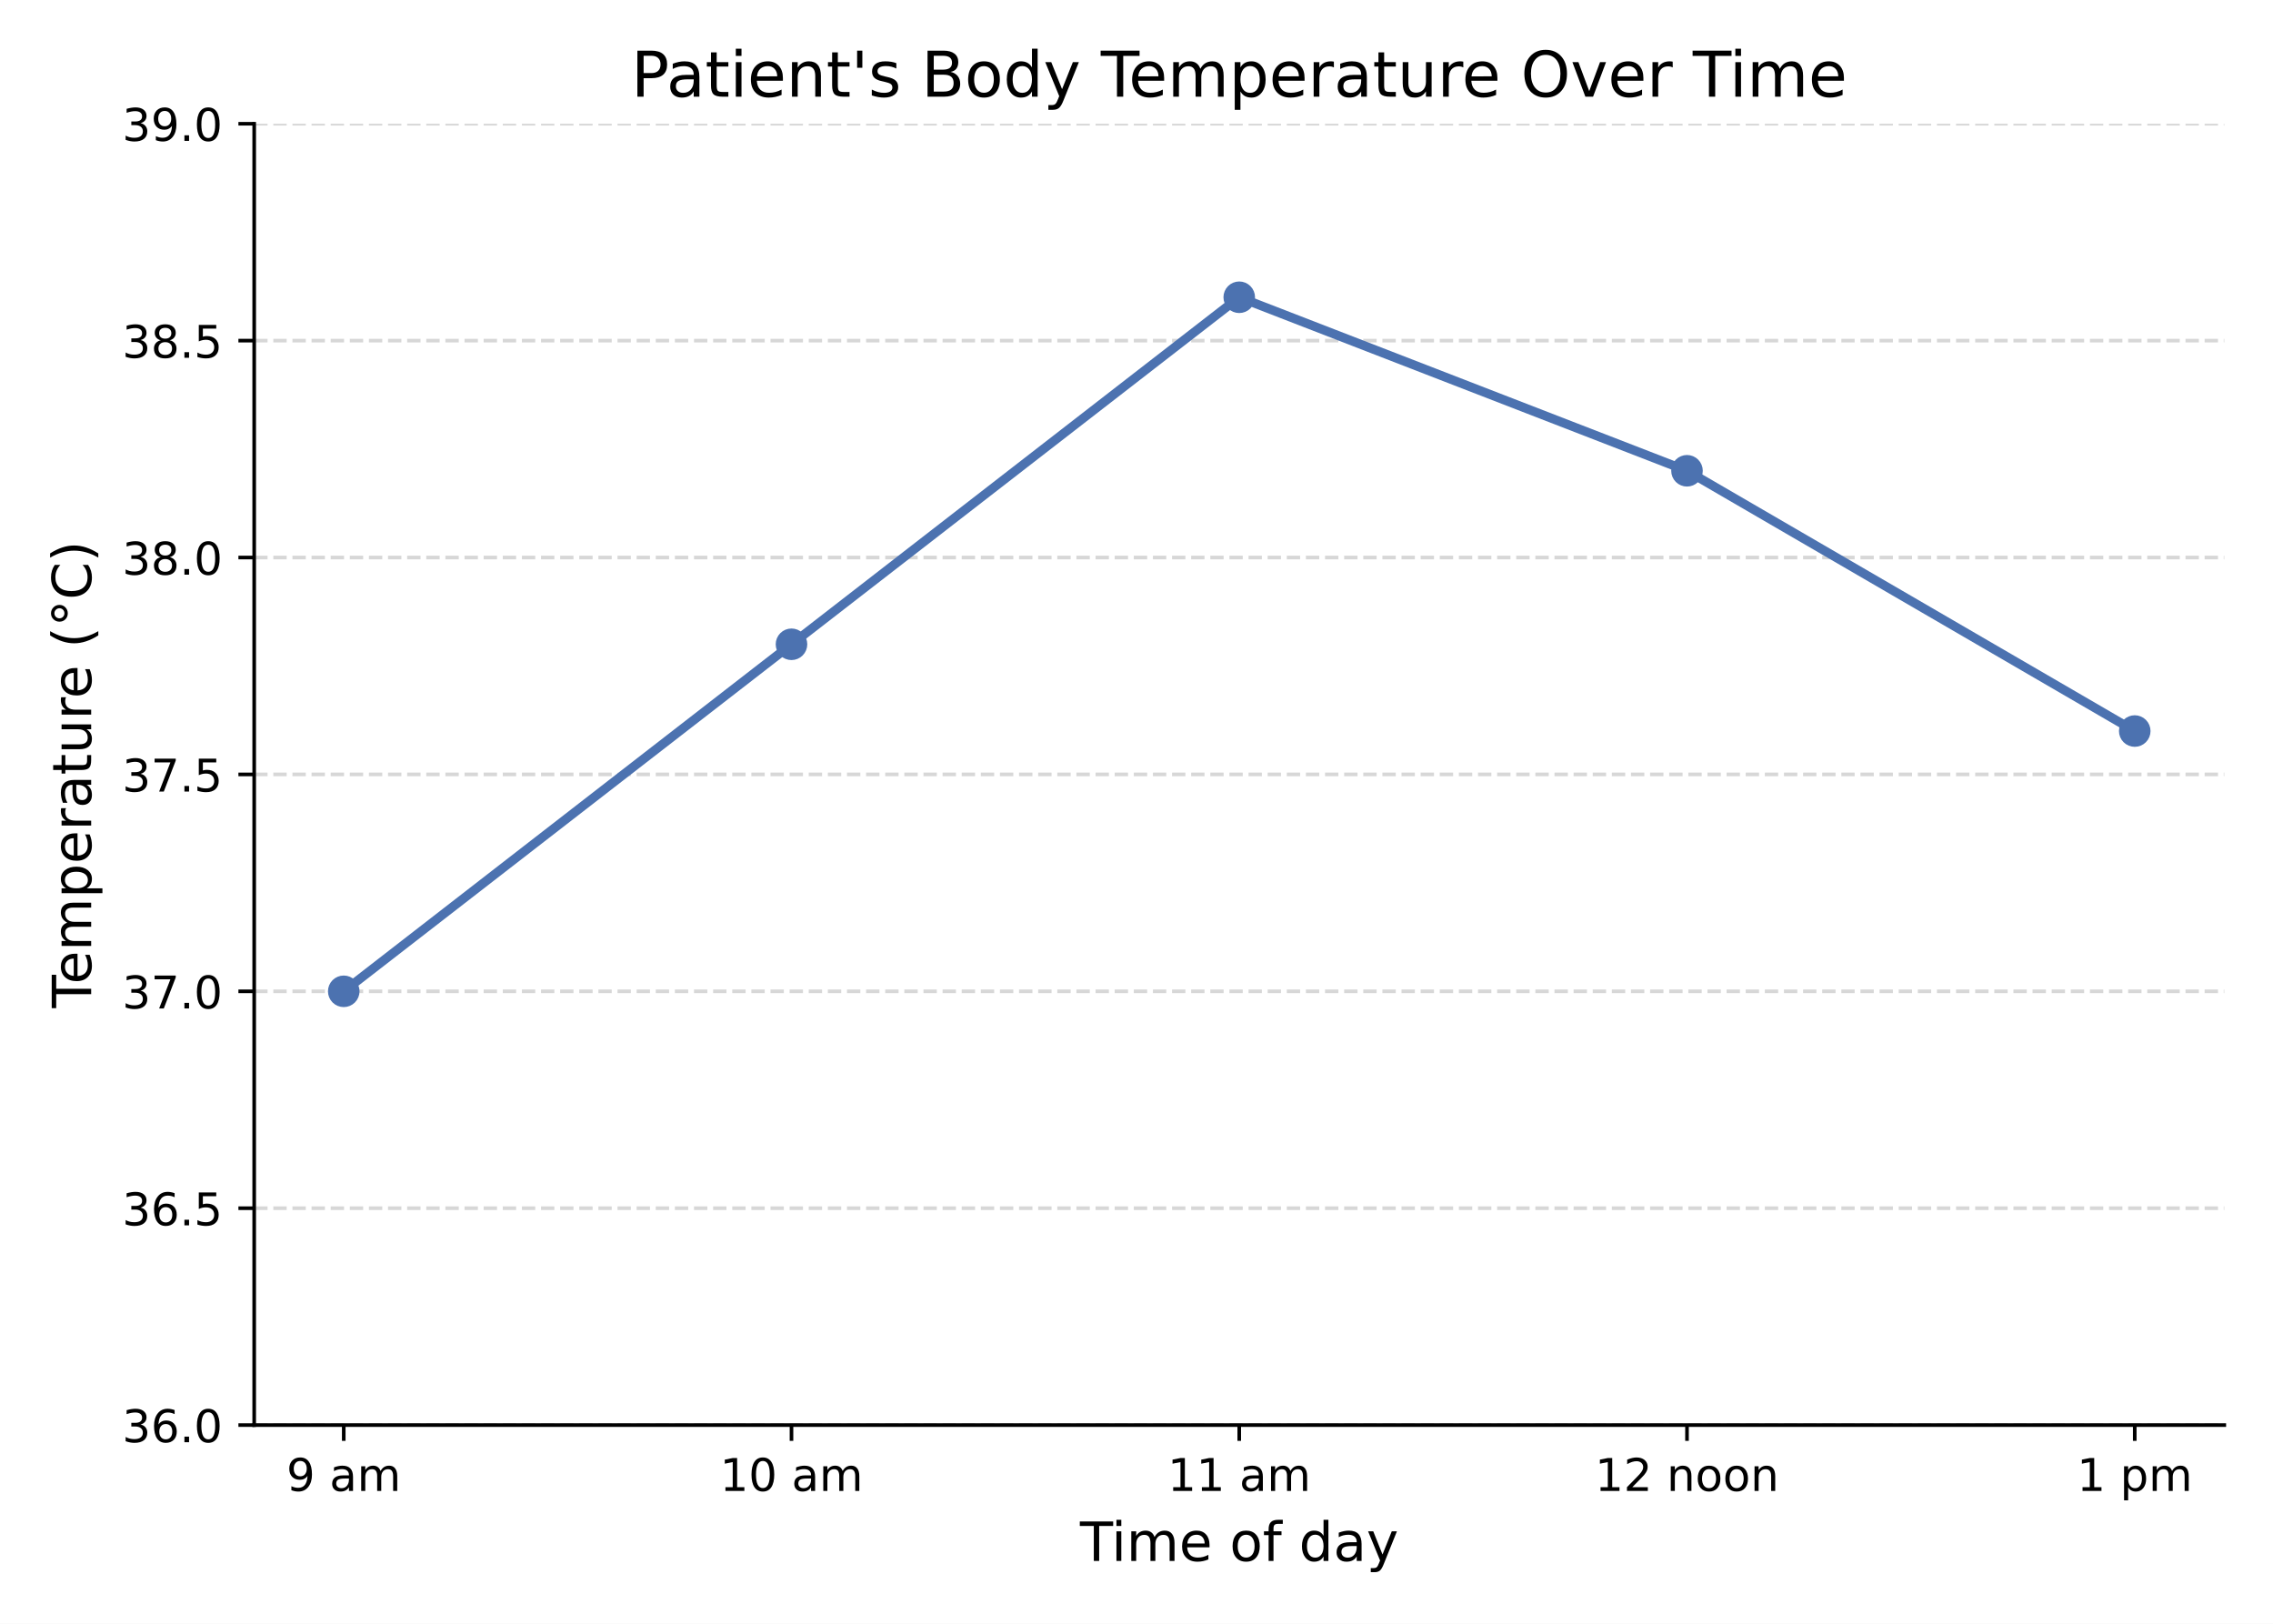
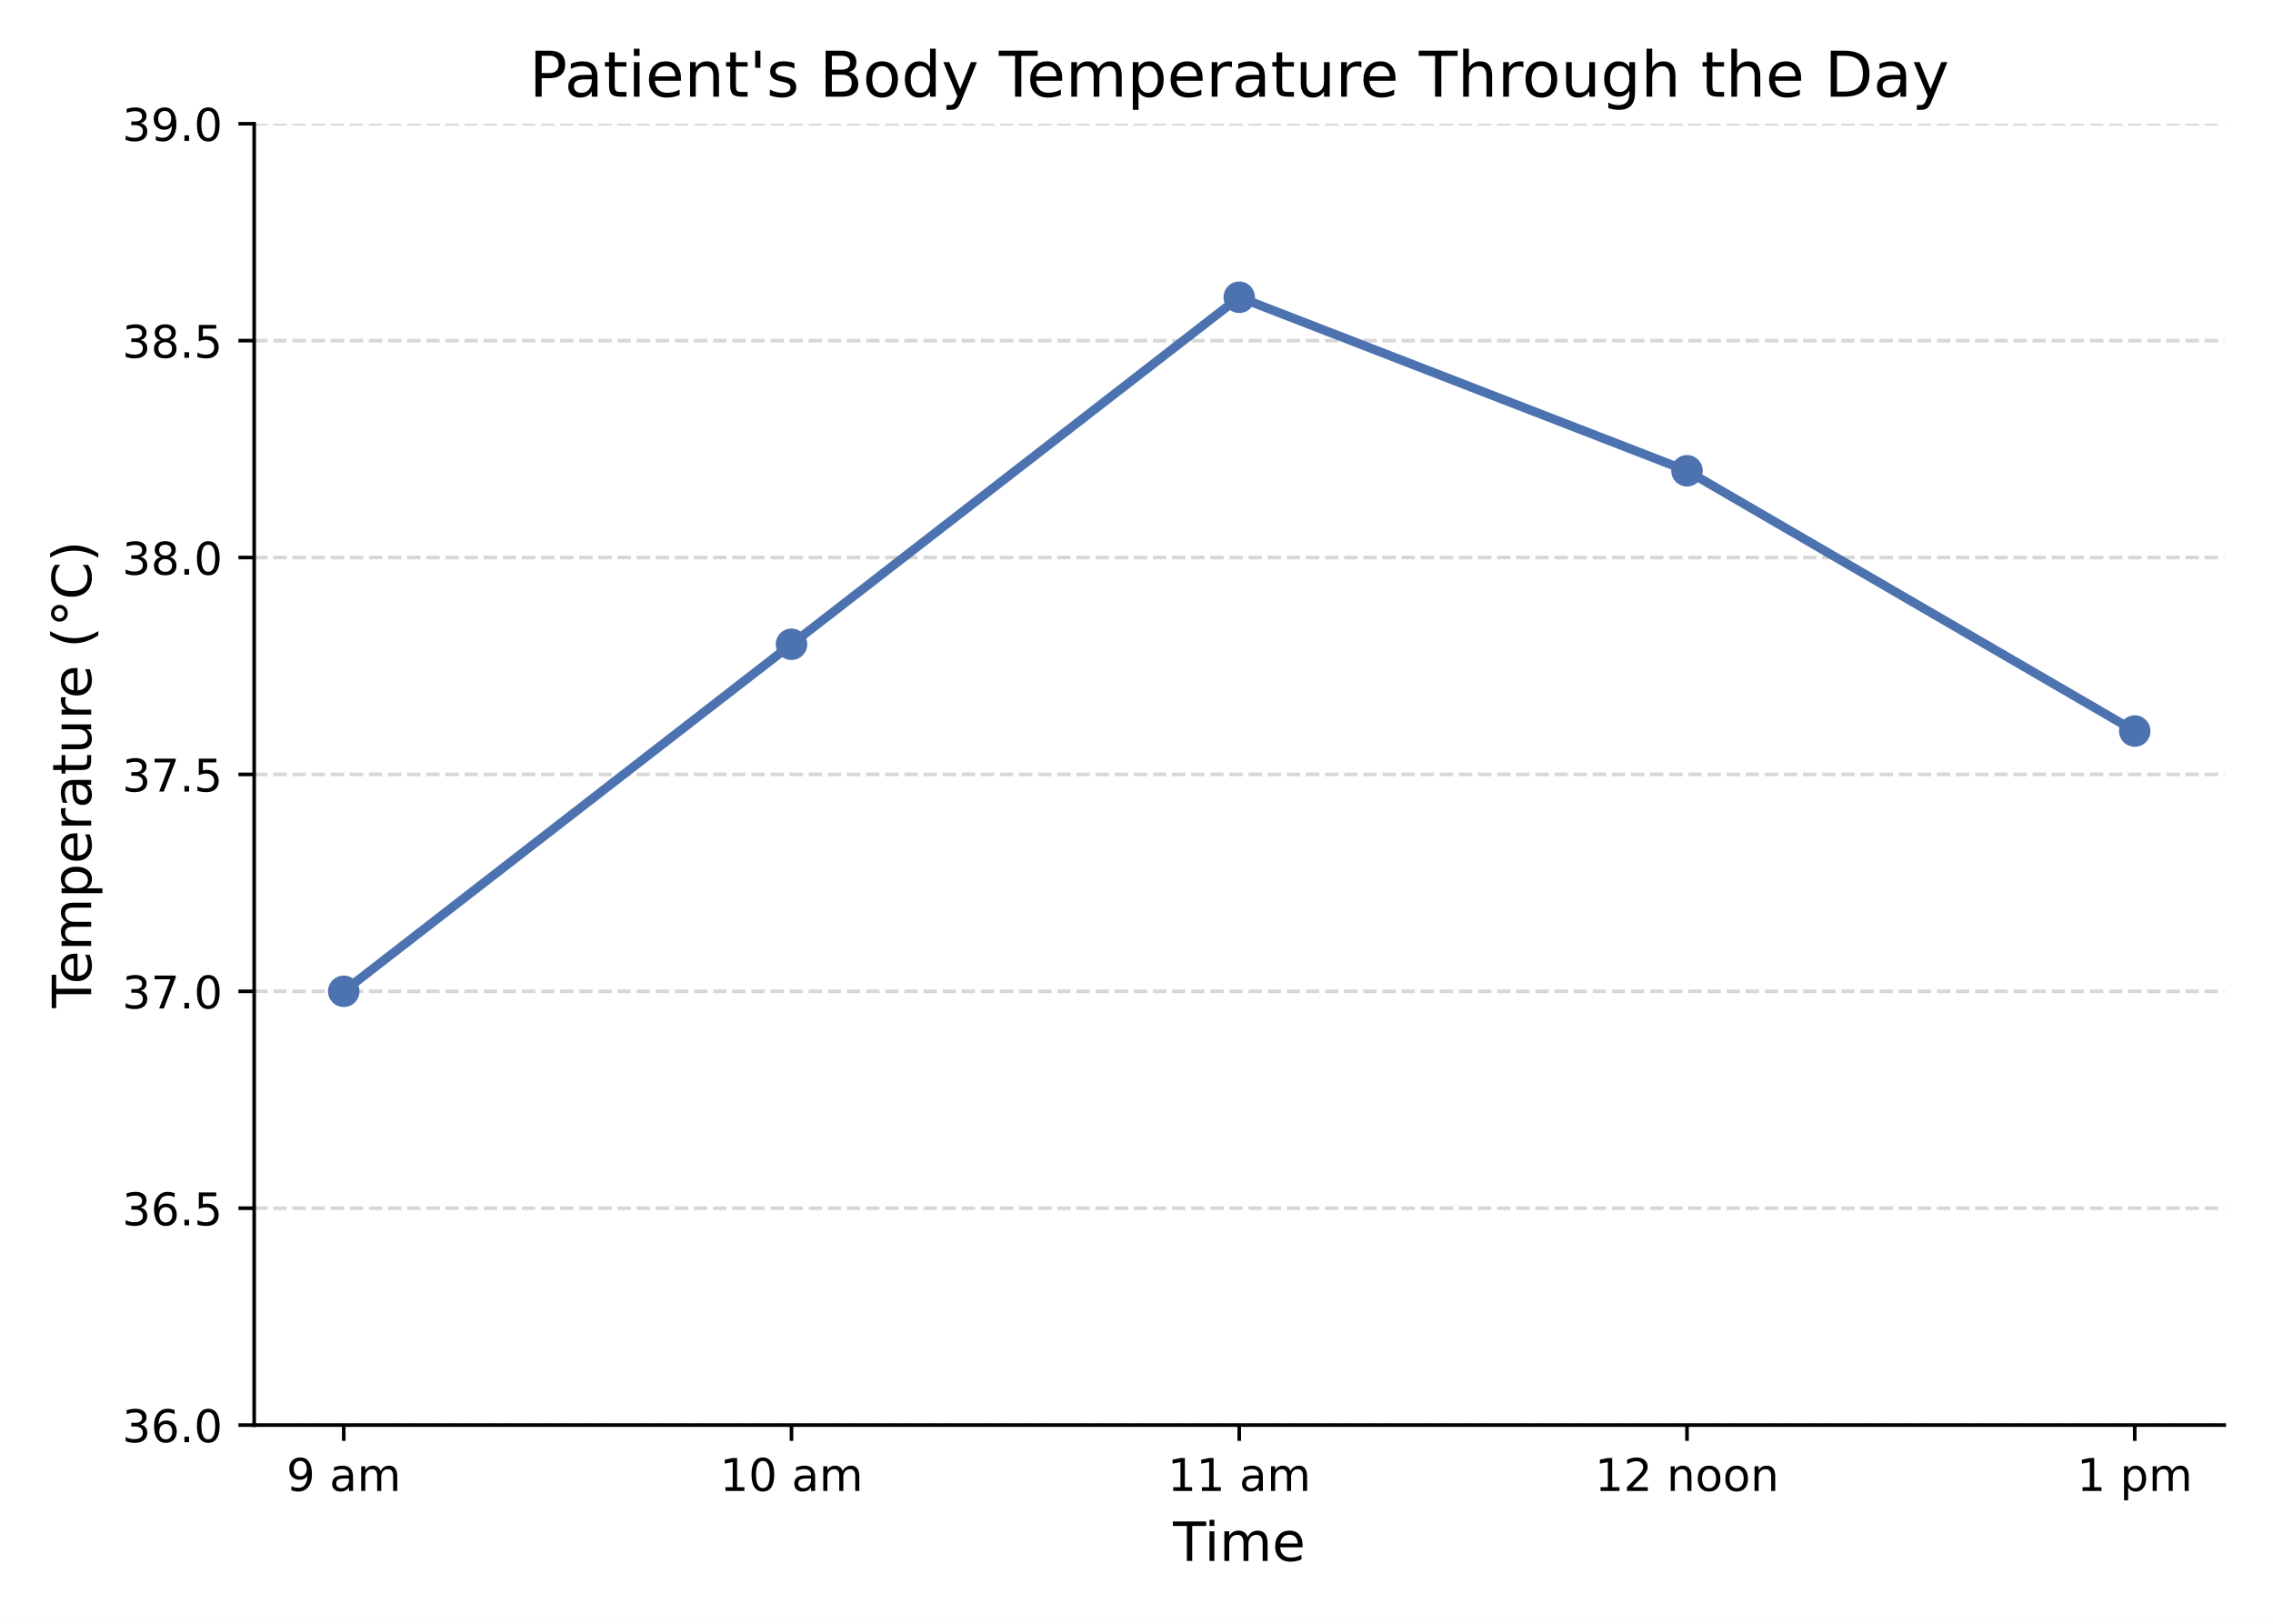
<svg xmlns="http://www.w3.org/2000/svg" xmlns:xlink="http://www.w3.org/1999/xlink" width="504pt" height="360pt" viewBox="0 0 504 360" version="1.1">
  <defs>
    <style type="text/css">*{stroke-linejoin: round; stroke-linecap: butt}</style>
  </defs>
  <g id="figure_1">
    <g id="patch_1">
      <path d="M 0 360  L 504 360  L 504 0  L 0 0  z " style="fill: #ffffff" />
    </g>
    <g id="axes_1">
      <g id="patch_2">
        <path d="M 56.363 315.957  L 493.2 315.957  L 493.2 27.437  L 56.363 27.437  z " style="fill: #ffffff" />
      </g>
      <g id="matplotlib.axis_1">
        <g id="xtick_1">
          <g id="line2d_1">
            <defs>
-               <path id="m901c516f00" d="M 0 0  L 0 3.5  " style="stroke: #000000; stroke-width: 0.8" />
+               <path id="m835206e97d" d="M 0 0  L 0 3.5  " style="stroke: #000000; stroke-width: 0.8" />
            </defs>
            <g>
-               <use xlink:href="#m901c516f00" x="76.219" y="315.957" style="stroke: #000000; stroke-width: 0.8" />
+               <use xlink:href="#m835206e97d" x="76.219" y="315.957" style="stroke: #000000; stroke-width: 0.8" />
            </g>
          </g>
          <g id="text_1">
            <g transform="translate(63.51436 330.5548) scale(0.1 -0.1)">
              <defs>
                <path id="DejaVuSans-1c" d="M 703 97  L 703 672  Q 941 559 1184 500  Q 1428 441 1663 441  Q 2288 441 2617 861  Q 2947 1281 2994 2138  Q 2813 1869 2534 1725  Q 2256 1581 1919 1581  Q 1219 1581 811 2004  Q 403 2428 403 3163  Q 403 3881 828 4315  Q 1253 4750 1959 4750  Q 2769 4750 3195 4129  Q 3622 3509 3622 2328  Q 3622 1225 3098 567  Q 2575 -91 1691 -91  Q 1453 -91 1209 -44  Q 966 3 703 97  z M 1959 2075  Q 2384 2075 2632 2365  Q 2881 2656 2881 3163  Q 2881 3666 2632 3958  Q 2384 4250 1959 4250  Q 1534 4250 1286 3958  Q 1038 3666 1038 3163  Q 1038 2656 1286 2365  Q 1534 2075 1959 2075  z " transform="scale(0.015625)" />
                <path id="DejaVuSans-3" transform="scale(0.015625)" />
                <path id="DejaVuSans-44" d="M 2194 1759  Q 1497 1759 1228 1600  Q 959 1441 959 1056  Q 959 750 1161 570  Q 1363 391 1709 391  Q 2188 391 2477 730  Q 2766 1069 2766 1631  L 2766 1759  L 2194 1759  z M 3341 1997  L 3341 0  L 2766 0  L 2766 531  Q 2569 213 2275 61  Q 1981 -91 1556 -91  Q 1019 -91 701 211  Q 384 513 384 1019  Q 384 1609 779 1909  Q 1175 2209 1959 2209  L 2766 2209  L 2766 2266  Q 2766 2663 2505 2880  Q 2244 3097 1772 3097  Q 1472 3097 1187 3025  Q 903 2953 641 2809  L 641 3341  Q 956 3463 1253 3523  Q 1550 3584 1831 3584  Q 2591 3584 2966 3190  Q 3341 2797 3341 1997  z " transform="scale(0.015625)" />
                <path id="DejaVuSans-50" d="M 3328 2828  Q 3544 3216 3844 3400  Q 4144 3584 4550 3584  Q 5097 3584 5394 3201  Q 5691 2819 5691 2113  L 5691 0  L 5113 0  L 5113 2094  Q 5113 2597 4934 2840  Q 4756 3084 4391 3084  Q 3944 3084 3684 2787  Q 3425 2491 3425 1978  L 3425 0  L 2847 0  L 2847 2094  Q 2847 2600 2669 2842  Q 2491 3084 2119 3084  Q 1678 3084 1418 2786  Q 1159 2488 1159 1978  L 1159 0  L 581 0  L 581 3500  L 1159 3500  L 1159 2956  Q 1356 3278 1631 3431  Q 1906 3584 2284 3584  Q 2666 3584 2933 3390  Q 3200 3197 3328 2828  z " transform="scale(0.015625)" />
              </defs>
              <use xlink:href="#DejaVuSans-1c" />
              <use xlink:href="#DejaVuSans-3" transform="translate(63.625 0)" />
              <use xlink:href="#DejaVuSans-44" transform="translate(95.40625 0)" />
              <use xlink:href="#DejaVuSans-50" transform="translate(156.6875 0)" />
            </g>
          </g>
        </g>
        <g id="xtick_2">
          <g id="line2d_2">
            <g>
-               <use xlink:href="#m901c516f00" x="175.5" y="315.957" style="stroke: #000000; stroke-width: 0.8" />
+               <use xlink:href="#m835206e97d" x="175.5" y="315.957" style="stroke: #000000; stroke-width: 0.8" />
            </g>
          </g>
          <g id="text_2">
            <g transform="translate(159.6143 330.5548) scale(0.1 -0.1)">
              <defs>
                <path id="DejaVuSans-14" d="M 794 531  L 1825 531  L 1825 4091  L 703 3866  L 703 4441  L 1819 4666  L 2450 4666  L 2450 531  L 3481 531  L 3481 0  L 794 0  L 794 531  z " transform="scale(0.015625)" />
                <path id="DejaVuSans-13" d="M 2034 4250  Q 1547 4250 1301 3770  Q 1056 3291 1056 2328  Q 1056 1369 1301 889  Q 1547 409 2034 409  Q 2525 409 2770 889  Q 3016 1369 3016 2328  Q 3016 3291 2770 3770  Q 2525 4250 2034 4250  z M 2034 4750  Q 2819 4750 3233 4129  Q 3647 3509 3647 2328  Q 3647 1150 3233 529  Q 2819 -91 2034 -91  Q 1250 -91 836 529  Q 422 1150 422 2328  Q 422 3509 836 4129  Q 1250 4750 2034 4750  z " transform="scale(0.015625)" />
              </defs>
              <use xlink:href="#DejaVuSans-14" />
              <use xlink:href="#DejaVuSans-13" transform="translate(63.625 0)" />
              <use xlink:href="#DejaVuSans-3" transform="translate(127.25 0)" />
              <use xlink:href="#DejaVuSans-44" transform="translate(159.0312 0)" />
              <use xlink:href="#DejaVuSans-50" transform="translate(220.3125 0)" />
            </g>
          </g>
        </g>
        <g id="xtick_3">
          <g id="line2d_3">
            <g>
-               <use xlink:href="#m901c516f00" x="274.781" y="315.957" style="stroke: #000000; stroke-width: 0.8" />
+               <use xlink:href="#m835206e97d" x="274.781" y="315.957" style="stroke: #000000; stroke-width: 0.8" />
            </g>
          </g>
          <g id="text_3">
            <g transform="translate(258.8955 330.5548) scale(0.1 -0.1)">
              <use xlink:href="#DejaVuSans-14" />
              <use xlink:href="#DejaVuSans-14" transform="translate(63.625 0)" />
              <use xlink:href="#DejaVuSans-3" transform="translate(127.25 0)" />
              <use xlink:href="#DejaVuSans-44" transform="translate(159.0312 0)" />
              <use xlink:href="#DejaVuSans-50" transform="translate(220.3125 0)" />
            </g>
          </g>
        </g>
        <g id="xtick_4">
          <g id="line2d_4">
            <g>
-               <use xlink:href="#m901c516f00" x="374.063" y="315.957" style="stroke: #000000; stroke-width: 0.8" />
+               <use xlink:href="#m835206e97d" x="374.063" y="315.957" style="stroke: #000000; stroke-width: 0.8" />
            </g>
          </g>
          <g id="text_4">
            <g transform="translate(353.6548 330.5548) scale(0.1 -0.1)">
              <defs>
                <path id="DejaVuSans-15" d="M 1228 531  L 3431 531  L 3431 0  L 469 0  L 469 531  Q 828 903 1448 1529  Q 2069 2156 2228 2338  Q 2531 2678 2651 2914  Q 2772 3150 2772 3378  Q 2772 3750 2511 3984  Q 2250 4219 1831 4219  Q 1534 4219 1204 4116  Q 875 4013 500 3803  L 500 4441  Q 881 4594 1212 4672  Q 1544 4750 1819 4750  Q 2544 4750 2975 4387  Q 3406 4025 3406 3419  Q 3406 3131 3298 2873  Q 3191 2616 2906 2266  Q 2828 2175 2409 1742  Q 1991 1309 1228 531  z " transform="scale(0.015625)" />
                <path id="DejaVuSans-51" d="M 3513 2113  L 3513 0  L 2938 0  L 2938 2094  Q 2938 2591 2744 2837  Q 2550 3084 2163 3084  Q 1697 3084 1428 2787  Q 1159 2491 1159 1978  L 1159 0  L 581 0  L 581 3500  L 1159 3500  L 1159 2956  Q 1366 3272 1645 3428  Q 1925 3584 2291 3584  Q 2894 3584 3203 3211  Q 3513 2838 3513 2113  z " transform="scale(0.015625)" />
                <path id="DejaVuSans-52" d="M 1959 3097  Q 1497 3097 1228 2736  Q 959 2375 959 1747  Q 959 1119 1226 758  Q 1494 397 1959 397  Q 2419 397 2687 759  Q 2956 1122 2956 1747  Q 2956 2369 2687 2733  Q 2419 3097 1959 3097  z M 1959 3584  Q 2709 3584 3137 3096  Q 3566 2609 3566 1747  Q 3566 888 3137 398  Q 2709 -91 1959 -91  Q 1206 -91 779 398  Q 353 888 353 1747  Q 353 2609 779 3096  Q 1206 3584 1959 3584  z " transform="scale(0.015625)" />
              </defs>
              <use xlink:href="#DejaVuSans-14" />
              <use xlink:href="#DejaVuSans-15" transform="translate(63.625 0)" />
              <use xlink:href="#DejaVuSans-3" transform="translate(127.25 0)" />
              <use xlink:href="#DejaVuSans-51" transform="translate(159.0312 0)" />
              <use xlink:href="#DejaVuSans-52" transform="translate(222.4062 0)" />
              <use xlink:href="#DejaVuSans-52" transform="translate(283.5938 0)" />
              <use xlink:href="#DejaVuSans-51" transform="translate(344.7812 0)" />
            </g>
          </g>
        </g>
        <g id="xtick_5">
          <g id="line2d_5">
            <g>
-               <use xlink:href="#m901c516f00" x="473.344" y="315.957" style="stroke: #000000; stroke-width: 0.8" />
+               <use xlink:href="#m835206e97d" x="473.344" y="315.957" style="stroke: #000000; stroke-width: 0.8" />
            </g>
          </g>
          <g id="text_5">
            <g transform="translate(460.5289 330.5548) scale(0.1 -0.1)">
              <defs>
                <path id="DejaVuSans-53" d="M 1159 525  L 1159 -1331  L 581 -1331  L 581 3500  L 1159 3500  L 1159 2969  Q 1341 3281 1617 3432  Q 1894 3584 2278 3584  Q 2916 3584 3314 3078  Q 3713 2572 3713 1747  Q 3713 922 3314 415  Q 2916 -91 2278 -91  Q 1894 -91 1617 61  Q 1341 213 1159 525  z M 3116 1747  Q 3116 2381 2855 2742  Q 2594 3103 2138 3103  Q 1681 3103 1420 2742  Q 1159 2381 1159 1747  Q 1159 1113 1420 752  Q 1681 391 2138 391  Q 2594 391 2855 752  Q 3116 1113 3116 1747  z " transform="scale(0.015625)" />
              </defs>
              <use xlink:href="#DejaVuSans-14" />
              <use xlink:href="#DejaVuSans-3" transform="translate(63.625 0)" />
              <use xlink:href="#DejaVuSans-53" transform="translate(95.40625 0)" />
              <use xlink:href="#DejaVuSans-50" transform="translate(158.8906 0)" />
            </g>
          </g>
        </g>
        <g id="text_6">
-           <g transform="translate(239.4639 346.0753) scale(0.12 -0.12)">
+           <g transform="translate(260.0983 346.0753) scale(0.12 -0.12)">
            <defs>
              <path id="DejaVuSans-37" d="M -19 4666  L 3928 4666  L 3928 4134  L 2272 4134  L 2272 0  L 1638 0  L 1638 4134  L -19 4134  L -19 4666  z " transform="scale(0.015625)" />
              <path id="DejaVuSans-4c" d="M 603 3500  L 1178 3500  L 1178 0  L 603 0  L 603 3500  z M 603 4863  L 1178 4863  L 1178 4134  L 603 4134  L 603 4863  z " transform="scale(0.015625)" />
              <path id="DejaVuSans-48" d="M 3597 1894  L 3597 1613  L 953 1613  Q 991 1019 1311 708  Q 1631 397 2203 397  Q 2534 397 2845 478  Q 3156 559 3463 722  L 3463 178  Q 3153 47 2828 -22  Q 2503 -91 2169 -91  Q 1331 -91 842 396  Q 353 884 353 1716  Q 353 2575 817 3079  Q 1281 3584 2069 3584  Q 2775 3584 3186 3129  Q 3597 2675 3597 1894  z M 3022 2063  Q 3016 2534 2758 2815  Q 2500 3097 2075 3097  Q 1594 3097 1305 2825  Q 1016 2553 972 2059  L 3022 2063  z " transform="scale(0.015625)" />
-               <path id="DejaVuSans-49" d="M 2375 4863  L 2375 4384  L 1825 4384  Q 1516 4384 1395 4259  Q 1275 4134 1275 3809  L 1275 3500  L 2222 3500  L 2222 3053  L 1275 3053  L 1275 0  L 697 0  L 697 3053  L 147 3053  L 147 3500  L 697 3500  L 697 3744  Q 697 4328 969 4595  Q 1241 4863 1831 4863  L 2375 4863  z " transform="scale(0.015625)" />
-               <path id="DejaVuSans-47" d="M 2906 2969  L 2906 4863  L 3481 4863  L 3481 0  L 2906 0  L 2906 525  Q 2725 213 2448 61  Q 2172 -91 1784 -91  Q 1150 -91 751 415  Q 353 922 353 1747  Q 353 2572 751 3078  Q 1150 3584 1784 3584  Q 2172 3584 2448 3432  Q 2725 3281 2906 2969  z M 947 1747  Q 947 1113 1208 752  Q 1469 391 1925 391  Q 2381 391 2643 752  Q 2906 1113 2906 1747  Q 2906 2381 2643 2742  Q 2381 3103 1925 3103  Q 1469 3103 1208 2742  Q 947 2381 947 1747  z " transform="scale(0.015625)" />
-               <path id="DejaVuSans-5c" d="M 2059 -325  Q 1816 -950 1584 -1140  Q 1353 -1331 966 -1331  L 506 -1331  L 506 -850  L 844 -850  Q 1081 -850 1212 -737  Q 1344 -625 1503 -206  L 1606 56  L 191 3500  L 800 3500  L 1894 763  L 2988 3500  L 3597 3500  L 2059 -325  z " transform="scale(0.015625)" />
            </defs>
            <use xlink:href="#DejaVuSans-37" />
            <use xlink:href="#DejaVuSans-4c" transform="translate(58 0)" />
            <use xlink:href="#DejaVuSans-50" transform="translate(85.78125 0)" />
            <use xlink:href="#DejaVuSans-48" transform="translate(183.1875 0)" />
-             <use xlink:href="#DejaVuSans-3" transform="translate(244.7188 0)" />
-             <use xlink:href="#DejaVuSans-52" transform="translate(276.5 0)" />
-             <use xlink:href="#DejaVuSans-49" transform="translate(337.6875 0)" />
-             <use xlink:href="#DejaVuSans-3" transform="translate(372.8906 0)" />
-             <use xlink:href="#DejaVuSans-47" transform="translate(404.6719 0)" />
-             <use xlink:href="#DejaVuSans-44" transform="translate(468.1562 0)" />
-             <use xlink:href="#DejaVuSans-5c" transform="translate(529.4375 0)" />
          </g>
        </g>
      </g>
      <g id="matplotlib.axis_2">
        <g id="ytick_1">
          <g id="line2d_6">
-             <path d="M 56.363 315.957  L 493.2 315.957  " clip-path="url(#p0ad94b9d60)" style="fill: none; stroke-dasharray: 2.96,1.28; stroke-dashoffset: 0; stroke: #b0b0b0; stroke-opacity: 0.5; stroke-width: 0.8" />
+             <path d="M 56.363 315.957  L 493.2 315.957  " clip-path="url(#p1670ea8b84)" style="fill: none; stroke-dasharray: 2.96,1.28; stroke-dashoffset: 0; stroke: #b0b0b0; stroke-opacity: 0.5; stroke-width: 0.8" />
          </g>
          <g id="line2d_7">
            <defs>
-               <path id="mc61c067d09" d="M 0 0  L -3.5 0  " style="stroke: #000000; stroke-width: 0.8" />
+               <path id="maaaeb4b052" d="M 0 0  L -3.5 0  " style="stroke: #000000; stroke-width: 0.8" />
            </defs>
            <g>
-               <use xlink:href="#mc61c067d09" x="56.363" y="315.957" style="stroke: #000000; stroke-width: 0.8" />
+               <use xlink:href="#maaaeb4b052" x="56.363" y="315.957" style="stroke: #000000; stroke-width: 0.8" />
            </g>
          </g>
          <g id="text_7">
            <g transform="translate(27.09719 319.756) scale(0.1 -0.1)">
              <defs>
                <path id="DejaVuSans-16" d="M 2597 2516  Q 3050 2419 3304 2112  Q 3559 1806 3559 1356  Q 3559 666 3084 287  Q 2609 -91 1734 -91  Q 1441 -91 1130 -33  Q 819 25 488 141  L 488 750  Q 750 597 1062 519  Q 1375 441 1716 441  Q 2309 441 2620 675  Q 2931 909 2931 1356  Q 2931 1769 2642 2001  Q 2353 2234 1838 2234  L 1294 2234  L 1294 2753  L 1863 2753  Q 2328 2753 2575 2939  Q 2822 3125 2822 3475  Q 2822 3834 2567 4026  Q 2313 4219 1838 4219  Q 1578 4219 1281 4162  Q 984 4106 628 3988  L 628 4550  Q 988 4650 1302 4700  Q 1616 4750 1894 4750  Q 2613 4750 3031 4423  Q 3450 4097 3450 3541  Q 3450 3153 3228 2886  Q 3006 2619 2597 2516  z " transform="scale(0.015625)" />
                <path id="DejaVuSans-19" d="M 2113 2584  Q 1688 2584 1439 2293  Q 1191 2003 1191 1497  Q 1191 994 1439 701  Q 1688 409 2113 409  Q 2538 409 2786 701  Q 3034 994 3034 1497  Q 3034 2003 2786 2293  Q 2538 2584 2113 2584  z M 3366 4563  L 3366 3988  Q 3128 4100 2886 4159  Q 2644 4219 2406 4219  Q 1781 4219 1451 3797  Q 1122 3375 1075 2522  Q 1259 2794 1537 2939  Q 1816 3084 2150 3084  Q 2853 3084 3261 2657  Q 3669 2231 3669 1497  Q 3669 778 3244 343  Q 2819 -91 2113 -91  Q 1303 -91 875 529  Q 447 1150 447 2328  Q 447 3434 972 4092  Q 1497 4750 2381 4750  Q 2619 4750 2861 4703  Q 3103 4656 3366 4563  z " transform="scale(0.015625)" />
                <path id="DejaVuSans-11" d="M 684 794  L 1344 794  L 1344 0  L 684 0  L 684 794  z " transform="scale(0.015625)" />
              </defs>
              <use xlink:href="#DejaVuSans-16" />
              <use xlink:href="#DejaVuSans-19" transform="translate(63.625 0)" />
              <use xlink:href="#DejaVuSans-11" transform="translate(127.25 0)" />
              <use xlink:href="#DejaVuSans-13" transform="translate(159.0312 0)" />
            </g>
          </g>
        </g>
        <g id="ytick_2">
          <g id="line2d_8">
-             <path d="M 56.363 267.87  L 493.2 267.87  " clip-path="url(#p0ad94b9d60)" style="fill: none; stroke-dasharray: 2.96,1.28; stroke-dashoffset: 0; stroke: #b0b0b0; stroke-opacity: 0.5; stroke-width: 0.8" />
+             <path d="M 56.363 267.87  L 493.2 267.87  " clip-path="url(#p1670ea8b84)" style="fill: none; stroke-dasharray: 2.96,1.28; stroke-dashoffset: 0; stroke: #b0b0b0; stroke-opacity: 0.5; stroke-width: 0.8" />
          </g>
          <g id="line2d_9">
            <g>
-               <use xlink:href="#mc61c067d09" x="56.363" y="267.87" style="stroke: #000000; stroke-width: 0.8" />
+               <use xlink:href="#maaaeb4b052" x="56.363" y="267.87" style="stroke: #000000; stroke-width: 0.8" />
            </g>
          </g>
          <g id="text_8">
            <g transform="translate(27.09719 271.6693) scale(0.1 -0.1)">
              <defs>
                <path id="DejaVuSans-18" d="M 691 4666  L 3169 4666  L 3169 4134  L 1269 4134  L 1269 2991  Q 1406 3038 1543 3061  Q 1681 3084 1819 3084  Q 2600 3084 3056 2656  Q 3513 2228 3513 1497  Q 3513 744 3044 326  Q 2575 -91 1722 -91  Q 1428 -91 1123 -41  Q 819 9 494 109  L 494 744  Q 775 591 1075 516  Q 1375 441 1709 441  Q 2250 441 2565 725  Q 2881 1009 2881 1497  Q 2881 1984 2565 2268  Q 2250 2553 1709 2553  Q 1456 2553 1204 2497  Q 953 2441 691 2322  L 691 4666  z " transform="scale(0.015625)" />
              </defs>
              <use xlink:href="#DejaVuSans-16" />
              <use xlink:href="#DejaVuSans-19" transform="translate(63.625 0)" />
              <use xlink:href="#DejaVuSans-11" transform="translate(127.25 0)" />
              <use xlink:href="#DejaVuSans-18" transform="translate(159.0312 0)" />
            </g>
          </g>
        </g>
        <g id="ytick_3">
          <g id="line2d_10">
-             <path d="M 56.363 219.784  L 493.2 219.784  " clip-path="url(#p0ad94b9d60)" style="fill: none; stroke-dasharray: 2.96,1.28; stroke-dashoffset: 0; stroke: #b0b0b0; stroke-opacity: 0.5; stroke-width: 0.8" />
+             <path d="M 56.363 219.784  L 493.2 219.784  " clip-path="url(#p1670ea8b84)" style="fill: none; stroke-dasharray: 2.96,1.28; stroke-dashoffset: 0; stroke: #b0b0b0; stroke-opacity: 0.5; stroke-width: 0.8" />
          </g>
          <g id="line2d_11">
            <g>
-               <use xlink:href="#mc61c067d09" x="56.363" y="219.784" style="stroke: #000000; stroke-width: 0.8" />
+               <use xlink:href="#maaaeb4b052" x="56.363" y="219.784" style="stroke: #000000; stroke-width: 0.8" />
            </g>
          </g>
          <g id="text_9">
            <g transform="translate(27.09719 223.5825) scale(0.1 -0.1)">
              <defs>
                <path id="DejaVuSans-1a" d="M 525 4666  L 3525 4666  L 3525 4397  L 1831 0  L 1172 0  L 2766 4134  L 525 4134  L 525 4666  z " transform="scale(0.015625)" />
              </defs>
              <use xlink:href="#DejaVuSans-16" />
              <use xlink:href="#DejaVuSans-1a" transform="translate(63.625 0)" />
              <use xlink:href="#DejaVuSans-11" transform="translate(127.25 0)" />
              <use xlink:href="#DejaVuSans-13" transform="translate(159.0312 0)" />
            </g>
          </g>
        </g>
        <g id="ytick_4">
          <g id="line2d_12">
-             <path d="M 56.363 171.697  L 493.2 171.697  " clip-path="url(#p0ad94b9d60)" style="fill: none; stroke-dasharray: 2.96,1.28; stroke-dashoffset: 0; stroke: #b0b0b0; stroke-opacity: 0.5; stroke-width: 0.8" />
+             <path d="M 56.363 171.697  L 493.2 171.697  " clip-path="url(#p1670ea8b84)" style="fill: none; stroke-dasharray: 2.96,1.28; stroke-dashoffset: 0; stroke: #b0b0b0; stroke-opacity: 0.5; stroke-width: 0.8" />
          </g>
          <g id="line2d_13">
            <g>
-               <use xlink:href="#mc61c067d09" x="56.363" y="171.697" style="stroke: #000000; stroke-width: 0.8" />
+               <use xlink:href="#maaaeb4b052" x="56.363" y="171.697" style="stroke: #000000; stroke-width: 0.8" />
            </g>
          </g>
          <g id="text_10">
            <g transform="translate(27.09719 175.4958) scale(0.1 -0.1)">
              <use xlink:href="#DejaVuSans-16" />
              <use xlink:href="#DejaVuSans-1a" transform="translate(63.625 0)" />
              <use xlink:href="#DejaVuSans-11" transform="translate(127.25 0)" />
              <use xlink:href="#DejaVuSans-18" transform="translate(159.0312 0)" />
            </g>
          </g>
        </g>
        <g id="ytick_5">
          <g id="line2d_14">
-             <path d="M 56.363 123.61  L 493.2 123.61  " clip-path="url(#p0ad94b9d60)" style="fill: none; stroke-dasharray: 2.96,1.28; stroke-dashoffset: 0; stroke: #b0b0b0; stroke-opacity: 0.5; stroke-width: 0.8" />
+             <path d="M 56.363 123.61  L 493.2 123.61  " clip-path="url(#p1670ea8b84)" style="fill: none; stroke-dasharray: 2.96,1.28; stroke-dashoffset: 0; stroke: #b0b0b0; stroke-opacity: 0.5; stroke-width: 0.8" />
          </g>
          <g id="line2d_15">
            <g>
-               <use xlink:href="#mc61c067d09" x="56.363" y="123.61" style="stroke: #000000; stroke-width: 0.8" />
+               <use xlink:href="#maaaeb4b052" x="56.363" y="123.61" style="stroke: #000000; stroke-width: 0.8" />
            </g>
          </g>
          <g id="text_11">
            <g transform="translate(27.09719 127.409) scale(0.1 -0.1)">
              <defs>
                <path id="DejaVuSans-1b" d="M 2034 2216  Q 1584 2216 1326 1975  Q 1069 1734 1069 1313  Q 1069 891 1326 650  Q 1584 409 2034 409  Q 2484 409 2743 651  Q 3003 894 3003 1313  Q 3003 1734 2745 1975  Q 2488 2216 2034 2216  z M 1403 2484  Q 997 2584 770 2862  Q 544 3141 544 3541  Q 544 4100 942 4425  Q 1341 4750 2034 4750  Q 2731 4750 3128 4425  Q 3525 4100 3525 3541  Q 3525 3141 3298 2862  Q 3072 2584 2669 2484  Q 3125 2378 3379 2068  Q 3634 1759 3634 1313  Q 3634 634 3220 271  Q 2806 -91 2034 -91  Q 1263 -91 848 271  Q 434 634 434 1313  Q 434 1759 690 2068  Q 947 2378 1403 2484  z M 1172 3481  Q 1172 3119 1398 2916  Q 1625 2713 2034 2713  Q 2441 2713 2670 2916  Q 2900 3119 2900 3481  Q 2900 3844 2670 4047  Q 2441 4250 2034 4250  Q 1625 4250 1398 4047  Q 1172 3844 1172 3481  z " transform="scale(0.015625)" />
              </defs>
              <use xlink:href="#DejaVuSans-16" />
              <use xlink:href="#DejaVuSans-1b" transform="translate(63.625 0)" />
              <use xlink:href="#DejaVuSans-11" transform="translate(127.25 0)" />
              <use xlink:href="#DejaVuSans-13" transform="translate(159.0312 0)" />
            </g>
          </g>
        </g>
        <g id="ytick_6">
          <g id="line2d_16">
-             <path d="M 56.363 75.523  L 493.2 75.523  " clip-path="url(#p0ad94b9d60)" style="fill: none; stroke-dasharray: 2.96,1.28; stroke-dashoffset: 0; stroke: #b0b0b0; stroke-opacity: 0.5; stroke-width: 0.8" />
+             <path d="M 56.363 75.523  L 493.2 75.523  " clip-path="url(#p1670ea8b84)" style="fill: none; stroke-dasharray: 2.96,1.28; stroke-dashoffset: 0; stroke: #b0b0b0; stroke-opacity: 0.5; stroke-width: 0.8" />
          </g>
          <g id="line2d_17">
            <g>
-               <use xlink:href="#mc61c067d09" x="56.363" y="75.523" style="stroke: #000000; stroke-width: 0.8" />
+               <use xlink:href="#maaaeb4b052" x="56.363" y="75.523" style="stroke: #000000; stroke-width: 0.8" />
            </g>
          </g>
          <g id="text_12">
            <g transform="translate(27.09719 79.32229) scale(0.1 -0.1)">
              <use xlink:href="#DejaVuSans-16" />
              <use xlink:href="#DejaVuSans-1b" transform="translate(63.625 0)" />
              <use xlink:href="#DejaVuSans-11" transform="translate(127.25 0)" />
              <use xlink:href="#DejaVuSans-18" transform="translate(159.0312 0)" />
            </g>
          </g>
        </g>
        <g id="ytick_7">
          <g id="line2d_18">
-             <path d="M 56.363 27.437  L 493.2 27.437  " clip-path="url(#p0ad94b9d60)" style="fill: none; stroke-dasharray: 2.96,1.28; stroke-dashoffset: 0; stroke: #b0b0b0; stroke-opacity: 0.5; stroke-width: 0.8" />
+             <path d="M 56.363 27.437  L 493.2 27.437  " clip-path="url(#p1670ea8b84)" style="fill: none; stroke-dasharray: 2.96,1.28; stroke-dashoffset: 0; stroke: #b0b0b0; stroke-opacity: 0.5; stroke-width: 0.8" />
          </g>
          <g id="line2d_19">
            <g>
-               <use xlink:href="#mc61c067d09" x="56.363" y="27.437" style="stroke: #000000; stroke-width: 0.8" />
+               <use xlink:href="#maaaeb4b052" x="56.363" y="27.437" style="stroke: #000000; stroke-width: 0.8" />
            </g>
          </g>
          <g id="text_13">
            <g transform="translate(27.09719 31.23555) scale(0.1 -0.1)">
              <use xlink:href="#DejaVuSans-16" />
              <use xlink:href="#DejaVuSans-1c" transform="translate(63.625 0)" />
              <use xlink:href="#DejaVuSans-11" transform="translate(127.25 0)" />
              <use xlink:href="#DejaVuSans-13" transform="translate(159.0312 0)" />
            </g>
          </g>
        </g>
        <g id="text_14">
          <g transform="translate(20.21438 223.4826) rotate(-90) scale(0.12 -0.12)">
            <defs>
              <path id="DejaVuSans-55" d="M 2631 2963  Q 2534 3019 2420 3045  Q 2306 3072 2169 3072  Q 1681 3072 1420 2755  Q 1159 2438 1159 1844  L 1159 0  L 581 0  L 581 3500  L 1159 3500  L 1159 2956  Q 1341 3275 1631 3429  Q 1922 3584 2338 3584  Q 2397 3584 2469 3576  Q 2541 3569 2628 3553  L 2631 2963  z " transform="scale(0.015625)" />
              <path id="DejaVuSans-57" d="M 1172 4494  L 1172 3500  L 2356 3500  L 2356 3053  L 1172 3053  L 1172 1153  Q 1172 725 1289 603  Q 1406 481 1766 481  L 2356 481  L 2356 0  L 1766 0  Q 1100 0 847 248  Q 594 497 594 1153  L 594 3053  L 172 3053  L 172 3500  L 594 3500  L 594 4494  L 1172 4494  z " transform="scale(0.015625)" />
              <path id="DejaVuSans-58" d="M 544 1381  L 544 3500  L 1119 3500  L 1119 1403  Q 1119 906 1312 657  Q 1506 409 1894 409  Q 2359 409 2629 706  Q 2900 1003 2900 1516  L 2900 3500  L 3475 3500  L 3475 0  L 2900 0  L 2900 538  Q 2691 219 2414 64  Q 2138 -91 1772 -91  Q 1169 -91 856 284  Q 544 659 544 1381  z M 1991 3584  L 1991 3584  z " transform="scale(0.015625)" />
              <path id="DejaVuSans-b" d="M 1984 4856  Q 1566 4138 1362 3434  Q 1159 2731 1159 2009  Q 1159 1288 1364 580  Q 1569 -128 1984 -844  L 1484 -844  Q 1016 -109 783 600  Q 550 1309 550 2009  Q 550 2706 781 3412  Q 1013 4119 1484 4856  L 1984 4856  z " transform="scale(0.015625)" />
              <path id="DejaVuSans-72" d="M 1600 4347  Q 1350 4347 1178 4173  Q 1006 4000 1006 3750  Q 1006 3503 1178 3333  Q 1350 3163 1600 3163  Q 1850 3163 2022 3333  Q 2194 3503 2194 3750  Q 2194 3997 2020 4172  Q 1847 4347 1600 4347  z M 1600 4750  Q 1800 4750 1984 4673  Q 2169 4597 2303 4453  Q 2447 4313 2519 4134  Q 2591 3956 2591 3750  Q 2591 3338 2302 3052  Q 2013 2766 1594 2766  Q 1172 2766 890 3047  Q 609 3328 609 3750  Q 609 4169 896 4459  Q 1184 4750 1600 4750  z " transform="scale(0.015625)" />
              <path id="DejaVuSans-26" d="M 4122 4306  L 4122 3641  Q 3803 3938 3442 4084  Q 3081 4231 2675 4231  Q 1875 4231 1450 3742  Q 1025 3253 1025 2328  Q 1025 1406 1450 917  Q 1875 428 2675 428  Q 3081 428 3442 575  Q 3803 722 4122 1019  L 4122 359  Q 3791 134 3420 21  Q 3050 -91 2638 -91  Q 1578 -91 968 557  Q 359 1206 359 2328  Q 359 3453 968 4101  Q 1578 4750 2638 4750  Q 3056 4750 3426 4639  Q 3797 4528 4122 4306  z " transform="scale(0.015625)" />
              <path id="DejaVuSans-c" d="M 513 4856  L 1013 4856  Q 1481 4119 1714 3412  Q 1947 2706 1947 2009  Q 1947 1309 1714 600  Q 1481 -109 1013 -844  L 513 -844  Q 928 -128 1133 580  Q 1338 1288 1338 2009  Q 1338 2731 1133 3434  Q 928 4138 513 4856  z " transform="scale(0.015625)" />
            </defs>
            <use xlink:href="#DejaVuSans-37" />
            <use xlink:href="#DejaVuSans-48" transform="translate(44.09375 0)" />
            <use xlink:href="#DejaVuSans-50" transform="translate(105.625 0)" />
            <use xlink:href="#DejaVuSans-53" transform="translate(203.0312 0)" />
            <use xlink:href="#DejaVuSans-48" transform="translate(266.5156 0)" />
            <use xlink:href="#DejaVuSans-55" transform="translate(328.0469 0)" />
            <use xlink:href="#DejaVuSans-44" transform="translate(369.1562 0)" />
            <use xlink:href="#DejaVuSans-57" transform="translate(430.4375 0)" />
            <use xlink:href="#DejaVuSans-58" transform="translate(469.6406 0)" />
            <use xlink:href="#DejaVuSans-55" transform="translate(533.0156 0)" />
            <use xlink:href="#DejaVuSans-48" transform="translate(571.9219 0)" />
            <use xlink:href="#DejaVuSans-3" transform="translate(633.4531 0)" />
            <use xlink:href="#DejaVuSans-b" transform="translate(665.2344 0)" />
            <use xlink:href="#DejaVuSans-72" transform="translate(704.25 0)" />
            <use xlink:href="#DejaVuSans-26" transform="translate(754.25 0)" />
            <use xlink:href="#DejaVuSans-c" transform="translate(824.0781 0)" />
          </g>
        </g>
      </g>
      <g id="line2d_20">
-         <path d="M 76.219 219.784  L 175.5 142.845  L 274.781 65.906  L 374.063 104.376  L 473.344 162.08  " clip-path="url(#p0ad94b9d60)" style="fill: none; stroke: #4c72b0; stroke-width: 2; stroke-linecap: square" />
+         <path d="M 76.219 219.784  L 175.5 142.845  L 274.781 65.906  L 374.063 104.376  L 473.344 162.08  " clip-path="url(#p1670ea8b84)" style="fill: none; stroke: #4c72b0; stroke-width: 2; stroke-linecap: square" />
        <defs>
-           <path id="mb931dfd8a8" d="M 0 3  C 0.796 3 1.559 2.684 2.121 2.121  C 2.684 1.559 3 0.796 3 0  C 3 -0.796 2.684 -1.559 2.121 -2.121  C 1.559 -2.684 0.796 -3 0 -3  C -0.796 -3 -1.559 -2.684 -2.121 -2.121  C -2.684 -1.559 -3 -0.796 -3 0  C -3 0.796 -2.684 1.559 -2.121 2.121  C -1.559 2.684 -0.796 3 0 3  z " style="stroke: #4c72b0" />
+           <path id="me7c80f86d6" d="M 0 3  C 0.796 3 1.559 2.684 2.121 2.121  C 2.684 1.559 3 0.796 3 0  C 3 -0.796 2.684 -1.559 2.121 -2.121  C 1.559 -2.684 0.796 -3 0 -3  C -0.796 -3 -1.559 -2.684 -2.121 -2.121  C -2.684 -1.559 -3 -0.796 -3 0  C -3 0.796 -2.684 1.559 -2.121 2.121  C -1.559 2.684 -0.796 3 0 3  z " style="stroke: #4c72b0" />
        </defs>
-         <g clip-path="url(#p0ad94b9d60)">
-           <use xlink:href="#mb931dfd8a8" x="76.219" y="219.784" style="fill: #4c72b0; stroke: #4c72b0" />
-           <use xlink:href="#mb931dfd8a8" x="175.5" y="142.845" style="fill: #4c72b0; stroke: #4c72b0" />
-           <use xlink:href="#mb931dfd8a8" x="274.781" y="65.906" style="fill: #4c72b0; stroke: #4c72b0" />
-           <use xlink:href="#mb931dfd8a8" x="374.063" y="104.376" style="fill: #4c72b0; stroke: #4c72b0" />
-           <use xlink:href="#mb931dfd8a8" x="473.344" y="162.08" style="fill: #4c72b0; stroke: #4c72b0" />
+         <g clip-path="url(#p1670ea8b84)">
+           <use xlink:href="#me7c80f86d6" x="76.219" y="219.784" style="fill: #4c72b0; stroke: #4c72b0" />
+           <use xlink:href="#me7c80f86d6" x="175.5" y="142.845" style="fill: #4c72b0; stroke: #4c72b0" />
+           <use xlink:href="#me7c80f86d6" x="274.781" y="65.906" style="fill: #4c72b0; stroke: #4c72b0" />
+           <use xlink:href="#me7c80f86d6" x="374.063" y="104.376" style="fill: #4c72b0; stroke: #4c72b0" />
+           <use xlink:href="#me7c80f86d6" x="473.344" y="162.08" style="fill: #4c72b0; stroke: #4c72b0" />
        </g>
      </g>
      <g id="patch_3">
        <path d="M 56.363 315.957  L 56.363 27.437  " style="fill: none; stroke: #000000; stroke-width: 0.8; stroke-linejoin: miter; stroke-linecap: square" />
      </g>
      <g id="patch_4">
        <path d="M 56.363 315.957  L 493.2 315.957  " style="fill: none; stroke: #000000; stroke-width: 0.8; stroke-linejoin: miter; stroke-linecap: square" />
      </g>
      <g id="text_15">
-         <g transform="translate(139.9559 21.43672) scale(0.14 -0.14)">
+         <g transform="translate(117.3547 21.43672) scale(0.14 -0.14)">
          <defs>
            <path id="DejaVuSans-33" d="M 1259 4147  L 1259 2394  L 2053 2394  Q 2494 2394 2734 2622  Q 2975 2850 2975 3272  Q 2975 3691 2734 3919  Q 2494 4147 2053 4147  L 1259 4147  z M 628 4666  L 2053 4666  Q 2838 4666 3239 4311  Q 3641 3956 3641 3272  Q 3641 2581 3239 2228  Q 2838 1875 2053 1875  L 1259 1875  L 1259 0  L 628 0  L 628 4666  z " transform="scale(0.015625)" />
            <path id="DejaVuSans-a" d="M 1147 4666  L 1147 2931  L 616 2931  L 616 4666  L 1147 4666  z " transform="scale(0.015625)" />
            <path id="DejaVuSans-56" d="M 2834 3397  L 2834 2853  Q 2591 2978 2328 3040  Q 2066 3103 1784 3103  Q 1356 3103 1142 2972  Q 928 2841 928 2578  Q 928 2378 1081 2264  Q 1234 2150 1697 2047  L 1894 2003  Q 2506 1872 2764 1633  Q 3022 1394 3022 966  Q 3022 478 2636 193  Q 2250 -91 1575 -91  Q 1294 -91 989 -36  Q 684 19 347 128  L 347 722  Q 666 556 975 473  Q 1284 391 1588 391  Q 1994 391 2212 530  Q 2431 669 2431 922  Q 2431 1156 2273 1281  Q 2116 1406 1581 1522  L 1381 1569  Q 847 1681 609 1914  Q 372 2147 372 2553  Q 372 3047 722 3315  Q 1072 3584 1716 3584  Q 2034 3584 2315 3537  Q 2597 3491 2834 3397  z " transform="scale(0.015625)" />
            <path id="DejaVuSans-25" d="M 1259 2228  L 1259 519  L 2272 519  Q 2781 519 3026 730  Q 3272 941 3272 1375  Q 3272 1813 3026 2020  Q 2781 2228 2272 2228  L 1259 2228  z M 1259 4147  L 1259 2741  L 2194 2741  Q 2656 2741 2882 2914  Q 3109 3088 3109 3444  Q 3109 3797 2882 3972  Q 2656 4147 2194 4147  L 1259 4147  z M 628 4666  L 2241 4666  Q 2963 4666 3353 4366  Q 3744 4066 3744 3513  Q 3744 3084 3544 2831  Q 3344 2578 2956 2516  Q 3422 2416 3680 2098  Q 3938 1781 3938 1306  Q 3938 681 3513 340  Q 3088 0 2303 0  L 628 0  L 628 4666  z " transform="scale(0.015625)" />
-             <path id="DejaVuSans-32" d="M 2522 4238  Q 1834 4238 1429 3725  Q 1025 3213 1025 2328  Q 1025 1447 1429 934  Q 1834 422 2522 422  Q 3209 422 3611 934  Q 4013 1447 4013 2328  Q 4013 3213 3611 3725  Q 3209 4238 2522 4238  z M 2522 4750  Q 3503 4750 4090 4092  Q 4678 3434 4678 2328  Q 4678 1225 4090 567  Q 3503 -91 2522 -91  Q 1538 -91 948 565  Q 359 1222 359 2328  Q 359 3434 948 4092  Q 1538 4750 2522 4750  z " transform="scale(0.015625)" />
-             <path id="DejaVuSans-59" d="M 191 3500  L 800 3500  L 1894 563  L 2988 3500  L 3597 3500  L 2284 0  L 1503 0  L 191 3500  z " transform="scale(0.015625)" />
+             <path id="DejaVuSans-47" d="M 2906 2969  L 2906 4863  L 3481 4863  L 3481 0  L 2906 0  L 2906 525  Q 2725 213 2448 61  Q 2172 -91 1784 -91  Q 1150 -91 751 415  Q 353 922 353 1747  Q 353 2572 751 3078  Q 1150 3584 1784 3584  Q 2172 3584 2448 3432  Q 2725 3281 2906 2969  z M 947 1747  Q 947 1113 1208 752  Q 1469 391 1925 391  Q 2381 391 2643 752  Q 2906 1113 2906 1747  Q 2906 2381 2643 2742  Q 2381 3103 1925 3103  Q 1469 3103 1208 2742  Q 947 2381 947 1747  z " transform="scale(0.015625)" />
+             <path id="DejaVuSans-5c" d="M 2059 -325  Q 1816 -950 1584 -1140  Q 1353 -1331 966 -1331  L 506 -1331  L 506 -850  L 844 -850  Q 1081 -850 1212 -737  Q 1344 -625 1503 -206  L 1606 56  L 191 3500  L 800 3500  L 1894 763  L 2988 3500  L 3597 3500  L 2059 -325  z " transform="scale(0.015625)" />
+             <path id="DejaVuSans-4b" d="M 3513 2113  L 3513 0  L 2938 0  L 2938 2094  Q 2938 2591 2744 2837  Q 2550 3084 2163 3084  Q 1697 3084 1428 2787  Q 1159 2491 1159 1978  L 1159 0  L 581 0  L 581 4863  L 1159 4863  L 1159 2956  Q 1366 3272 1645 3428  Q 1925 3584 2291 3584  Q 2894 3584 3203 3211  Q 3513 2838 3513 2113  z " transform="scale(0.015625)" />
+             <path id="DejaVuSans-4a" d="M 2906 1791  Q 2906 2416 2648 2759  Q 2391 3103 1925 3103  Q 1463 3103 1205 2759  Q 947 2416 947 1791  Q 947 1169 1205 825  Q 1463 481 1925 481  Q 2391 481 2648 825  Q 2906 1169 2906 1791  z M 3481 434  Q 3481 -459 3084 -895  Q 2688 -1331 1869 -1331  Q 1566 -1331 1297 -1286  Q 1028 -1241 775 -1147  L 775 -588  Q 1028 -725 1275 -790  Q 1522 -856 1778 -856  Q 2344 -856 2625 -561  Q 2906 -266 2906 331  L 2906 616  Q 2728 306 2450 153  Q 2172 0 1784 0  Q 1141 0 747 490  Q 353 981 353 1791  Q 353 2603 747 3093  Q 1141 3584 1784 3584  Q 2172 3584 2450 3431  Q 2728 3278 2906 2969  L 2906 3500  L 3481 3500  L 3481 434  z " transform="scale(0.015625)" />
+             <path id="DejaVuSans-27" d="M 1259 4147  L 1259 519  L 2022 519  Q 2988 519 3436 956  Q 3884 1394 3884 2338  Q 3884 3275 3436 3711  Q 2988 4147 2022 4147  L 1259 4147  z M 628 4666  L 1925 4666  Q 3281 4666 3915 4102  Q 4550 3538 4550 2338  Q 4550 1131 3912 565  Q 3275 0 1925 0  L 628 0  L 628 4666  z " transform="scale(0.015625)" />
          </defs>
          <use xlink:href="#DejaVuSans-33" />
          <use xlink:href="#DejaVuSans-44" transform="translate(55.8125 0)" />
          <use xlink:href="#DejaVuSans-57" transform="translate(117.0938 0)" />
          <use xlink:href="#DejaVuSans-4c" transform="translate(156.2969 0)" />
          <use xlink:href="#DejaVuSans-48" transform="translate(184.0781 0)" />
          <use xlink:href="#DejaVuSans-51" transform="translate(245.6094 0)" />
          <use xlink:href="#DejaVuSans-57" transform="translate(308.9844 0)" />
          <use xlink:href="#DejaVuSans-a" transform="translate(348.1875 0)" />
          <use xlink:href="#DejaVuSans-56" transform="translate(375.6719 0)" />
          <use xlink:href="#DejaVuSans-3" transform="translate(427.7656 0)" />
          <use xlink:href="#DejaVuSans-25" transform="translate(459.5469 0)" />
          <use xlink:href="#DejaVuSans-52" transform="translate(528.1562 0)" />
          <use xlink:href="#DejaVuSans-47" transform="translate(589.3438 0)" />
          <use xlink:href="#DejaVuSans-5c" transform="translate(652.8281 0)" />
          <use xlink:href="#DejaVuSans-3" transform="translate(712.0156 0)" />
          <use xlink:href="#DejaVuSans-37" transform="translate(743.7969 0)" />
          <use xlink:href="#DejaVuSans-48" transform="translate(787.8906 0)" />
          <use xlink:href="#DejaVuSans-50" transform="translate(849.4219 0)" />
          <use xlink:href="#DejaVuSans-53" transform="translate(946.8281 0)" />
          <use xlink:href="#DejaVuSans-48" transform="translate(1010.312 0)" />
          <use xlink:href="#DejaVuSans-55" transform="translate(1071.844 0)" />
          <use xlink:href="#DejaVuSans-44" transform="translate(1112.953 0)" />
          <use xlink:href="#DejaVuSans-57" transform="translate(1174.234 0)" />
          <use xlink:href="#DejaVuSans-58" transform="translate(1213.438 0)" />
          <use xlink:href="#DejaVuSans-55" transform="translate(1276.812 0)" />
          <use xlink:href="#DejaVuSans-48" transform="translate(1315.719 0)" />
          <use xlink:href="#DejaVuSans-3" transform="translate(1377.25 0)" />
-           <use xlink:href="#DejaVuSans-32" transform="translate(1409.031 0)" />
-           <use xlink:href="#DejaVuSans-59" transform="translate(1487.75 0)" />
-           <use xlink:href="#DejaVuSans-48" transform="translate(1546.938 0)" />
-           <use xlink:href="#DejaVuSans-55" transform="translate(1608.469 0)" />
-           <use xlink:href="#DejaVuSans-3" transform="translate(1649.578 0)" />
-           <use xlink:href="#DejaVuSans-37" transform="translate(1681.359 0)" />
-           <use xlink:href="#DejaVuSans-4c" transform="translate(1739.359 0)" />
-           <use xlink:href="#DejaVuSans-50" transform="translate(1767.141 0)" />
-           <use xlink:href="#DejaVuSans-48" transform="translate(1864.547 0)" />
+           <use xlink:href="#DejaVuSans-37" transform="translate(1409.031 0)" />
+           <use xlink:href="#DejaVuSans-4b" transform="translate(1470.109 0)" />
+           <use xlink:href="#DejaVuSans-55" transform="translate(1533.484 0)" />
+           <use xlink:href="#DejaVuSans-52" transform="translate(1572.391 0)" />
+           <use xlink:href="#DejaVuSans-58" transform="translate(1633.578 0)" />
+           <use xlink:href="#DejaVuSans-4a" transform="translate(1696.953 0)" />
+           <use xlink:href="#DejaVuSans-4b" transform="translate(1760.438 0)" />
+           <use xlink:href="#DejaVuSans-3" transform="translate(1823.812 0)" />
+           <use xlink:href="#DejaVuSans-57" transform="translate(1855.594 0)" />
+           <use xlink:href="#DejaVuSans-4b" transform="translate(1894.797 0)" />
+           <use xlink:href="#DejaVuSans-48" transform="translate(1958.172 0)" />
+           <use xlink:href="#DejaVuSans-3" transform="translate(2019.703 0)" />
+           <use xlink:href="#DejaVuSans-27" transform="translate(2051.484 0)" />
+           <use xlink:href="#DejaVuSans-44" transform="translate(2128.484 0)" />
+           <use xlink:href="#DejaVuSans-5c" transform="translate(2189.766 0)" />
        </g>
      </g>
    </g>
  </g>
  <defs>
-     <clipPath id="p0ad94b9d60">
+     <clipPath id="p1670ea8b84">
      <rect x="56.363" y="27.437" width="436.837" height="288.52" />
    </clipPath>
  </defs>
</svg>
